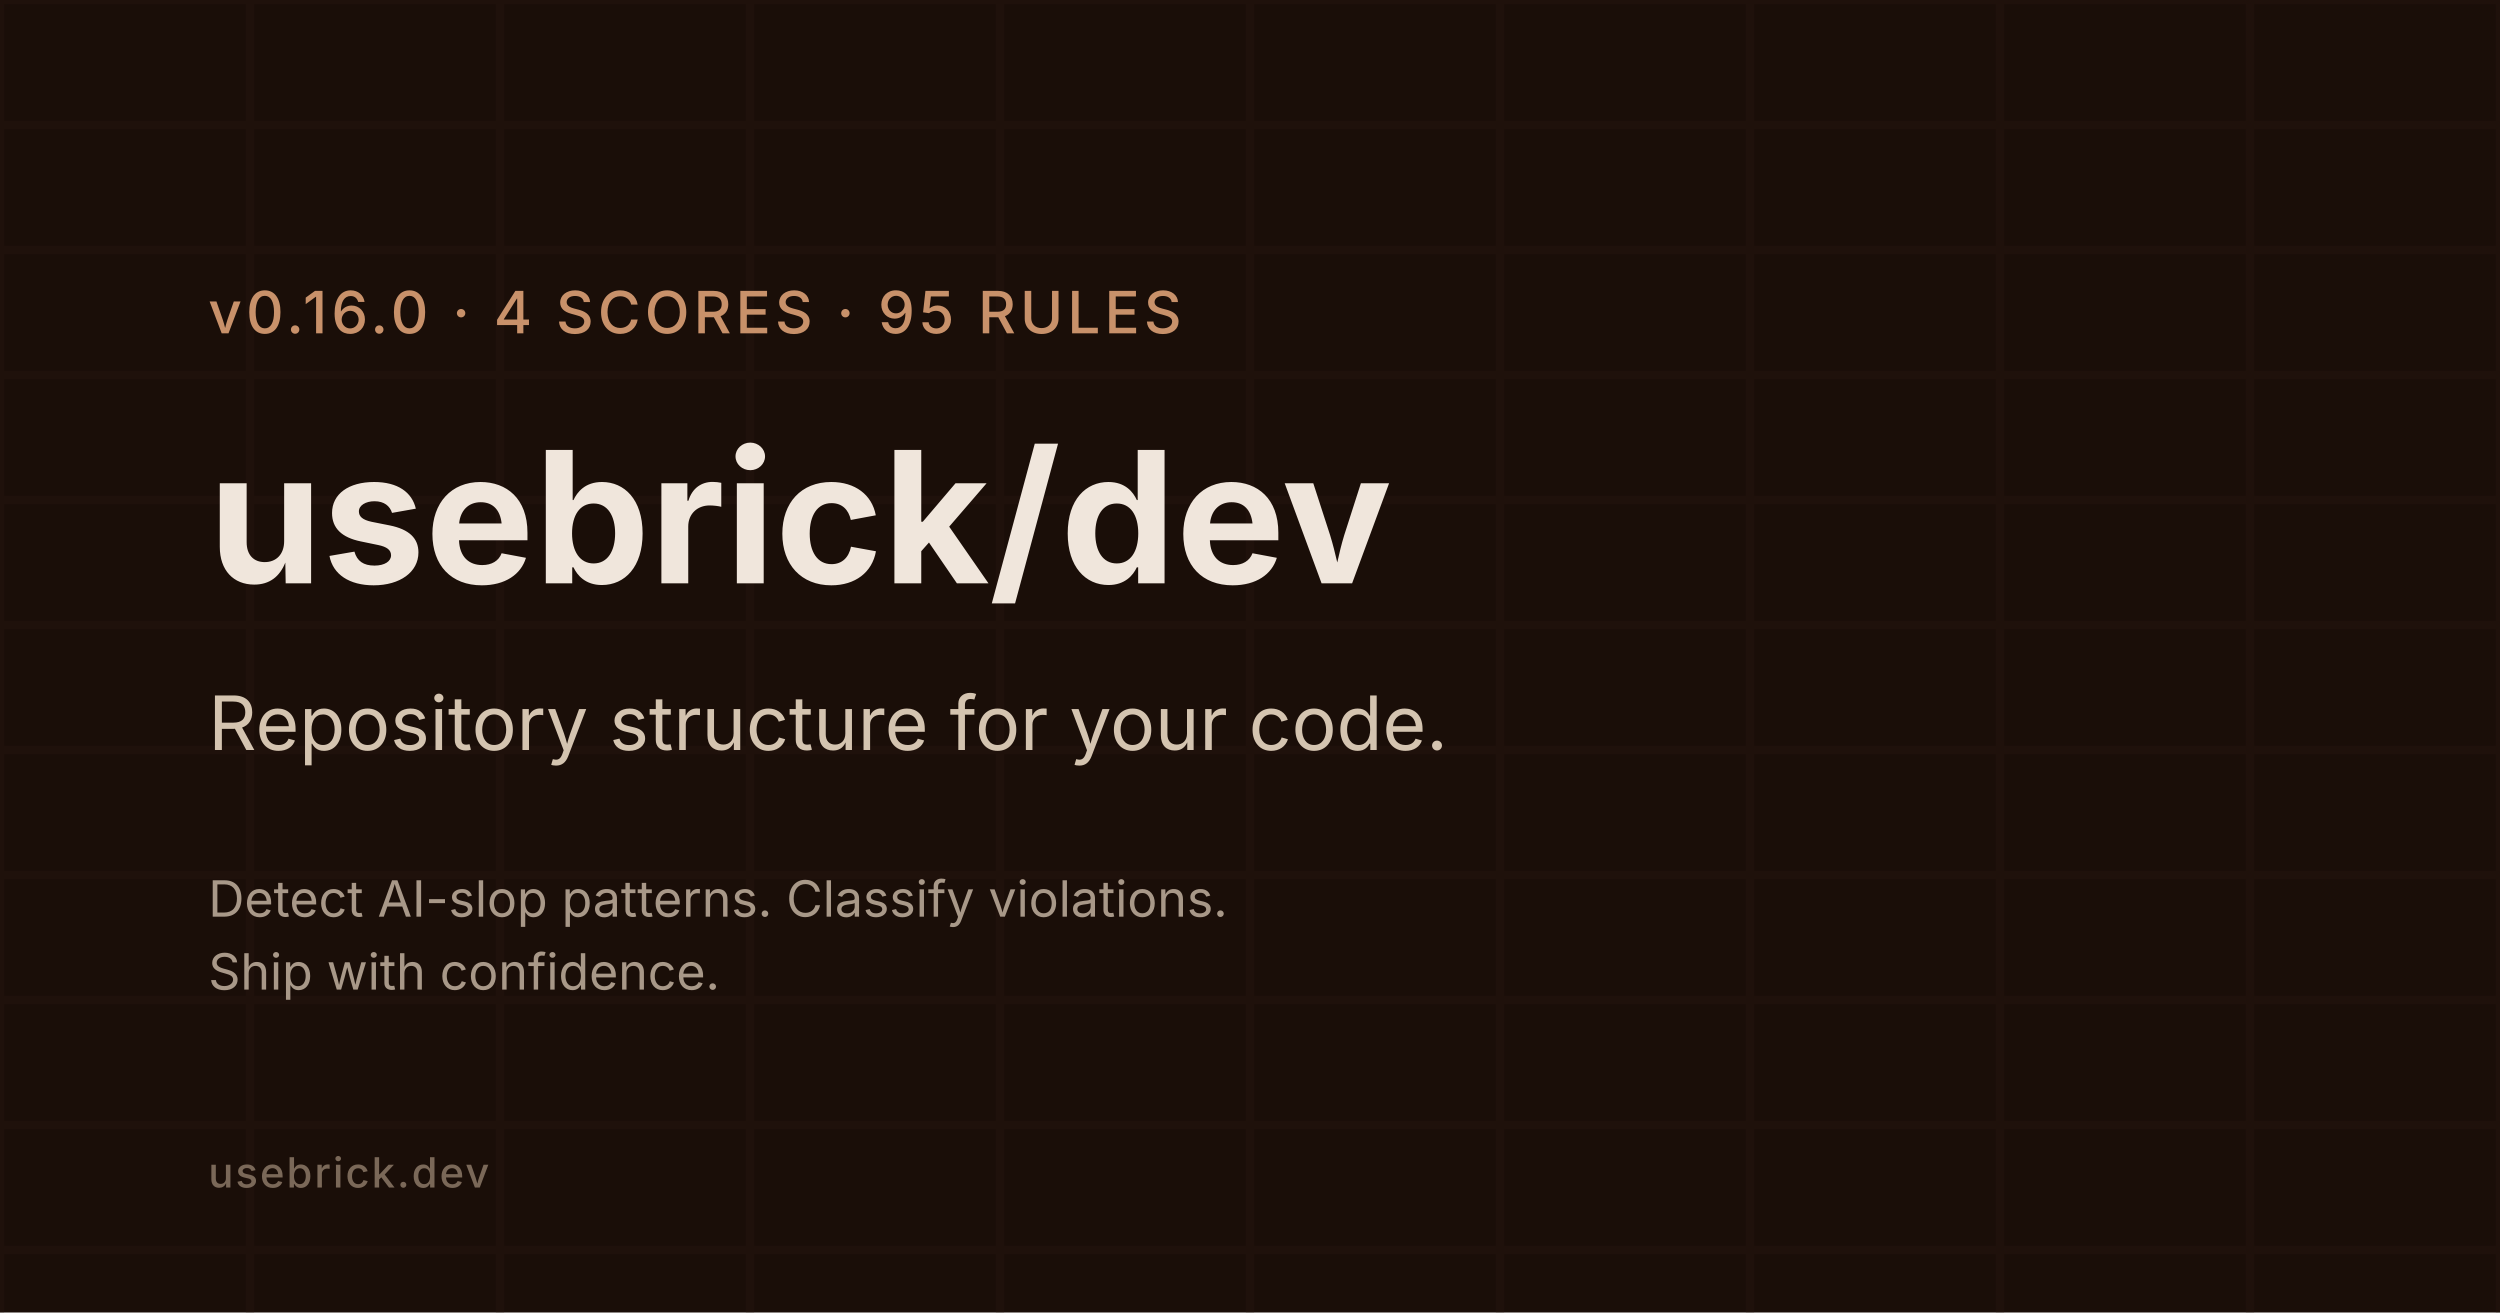
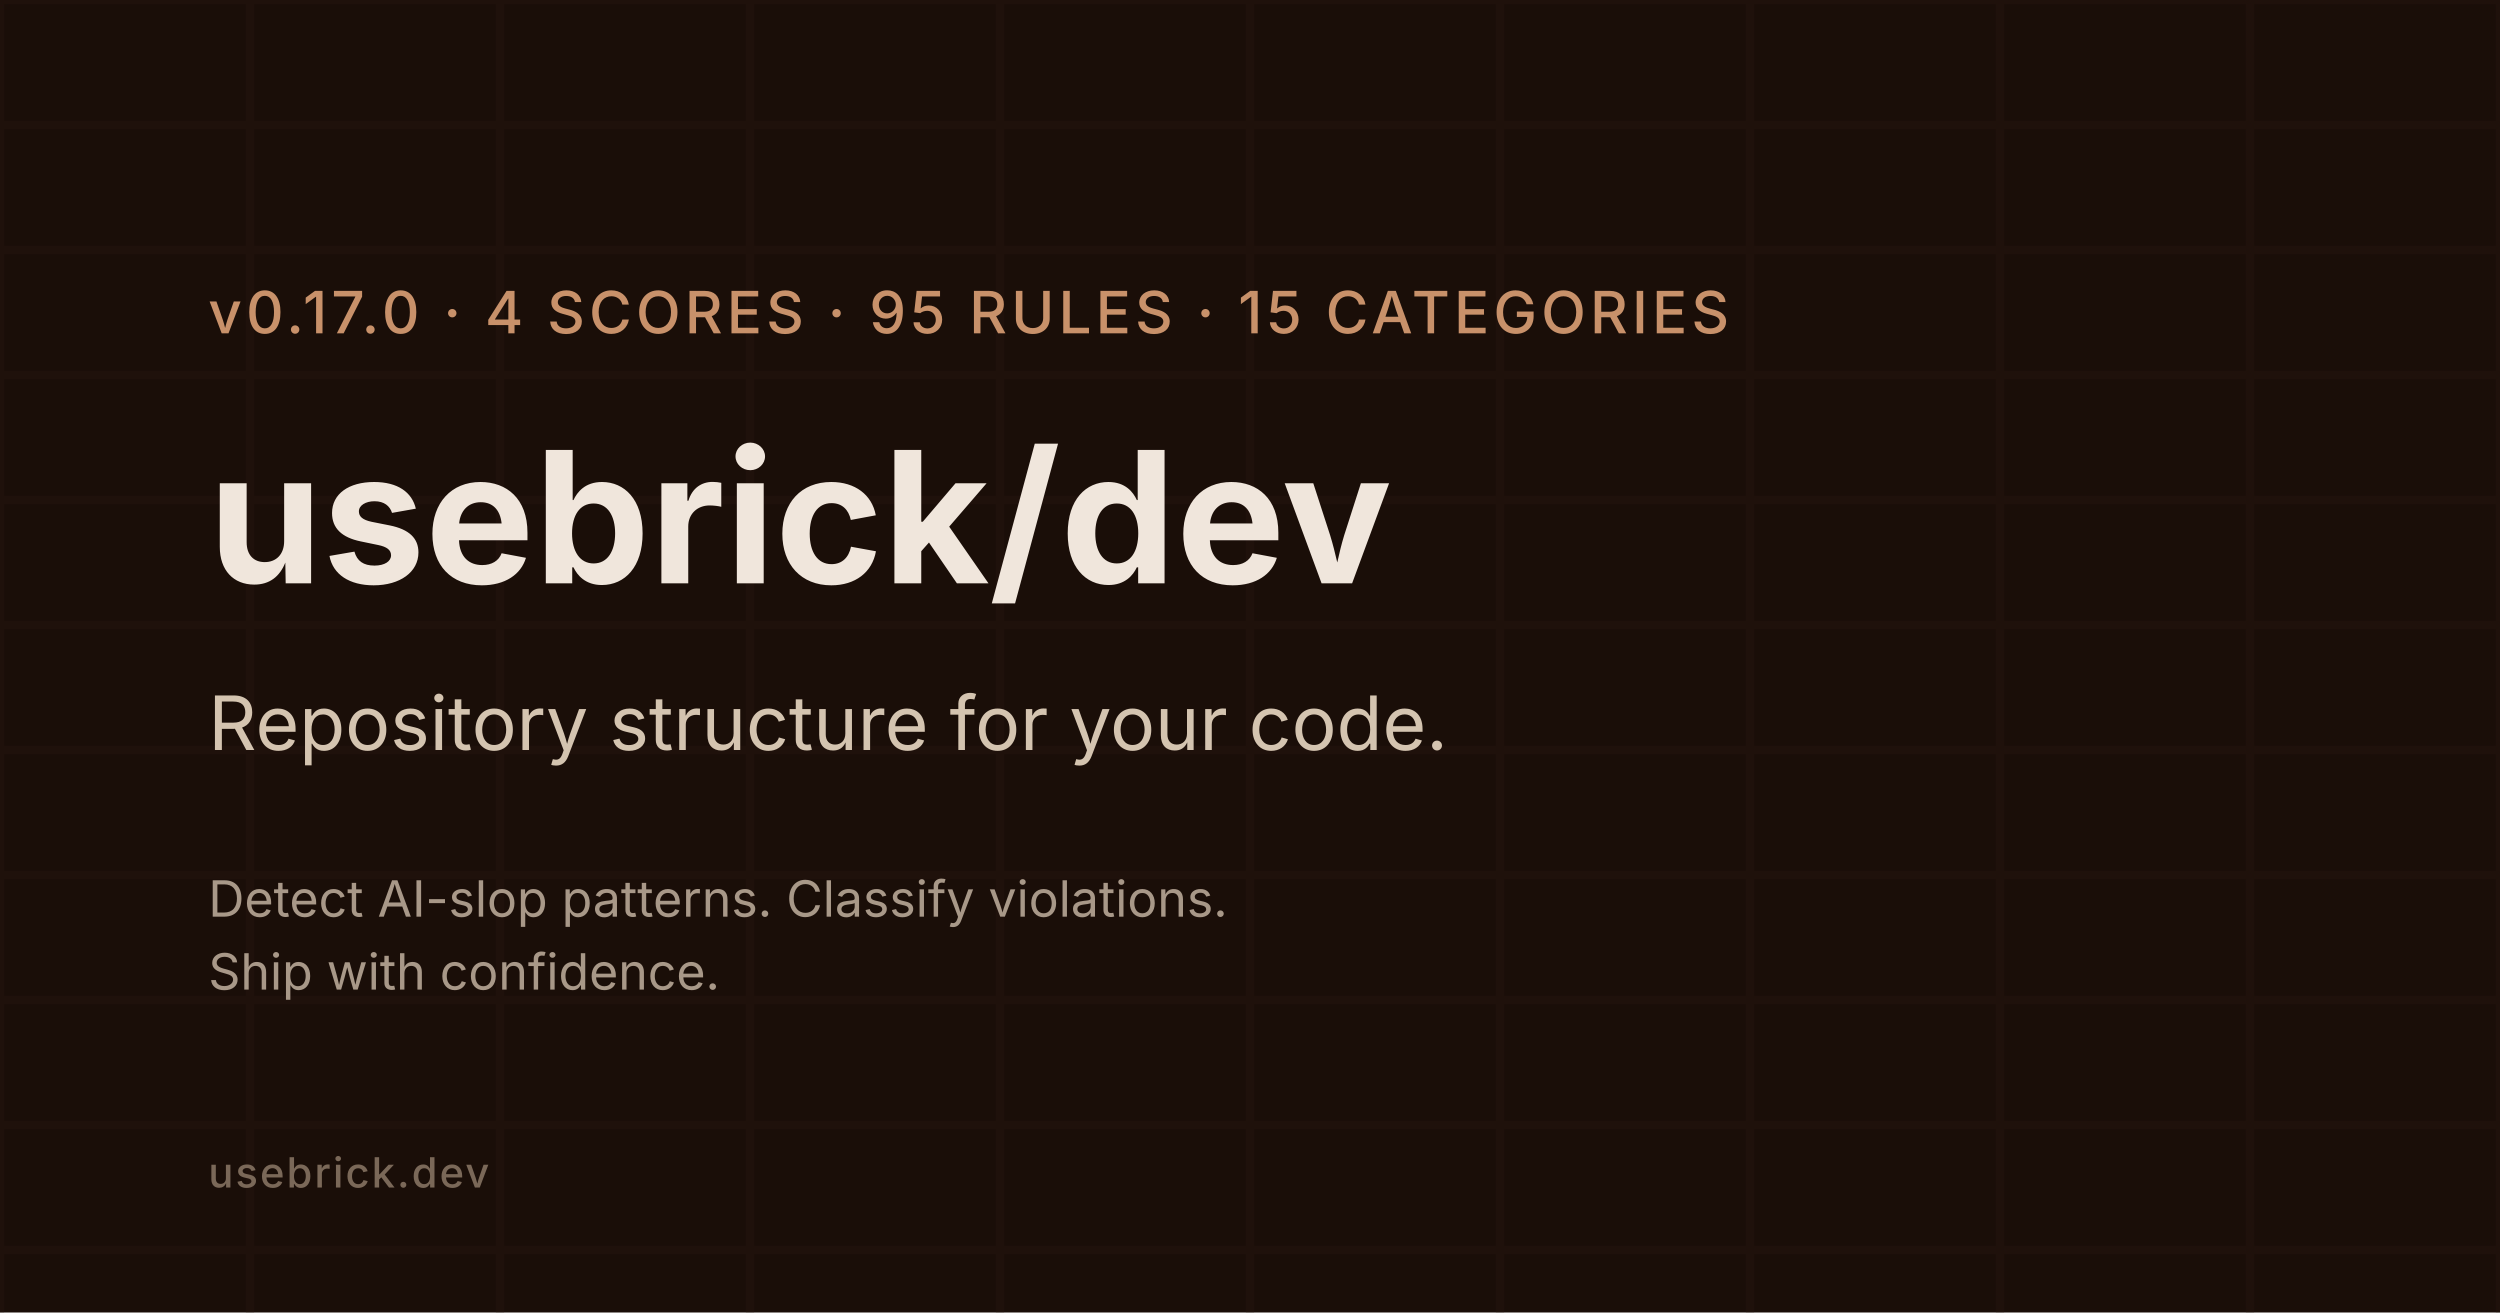
<svg xmlns="http://www.w3.org/2000/svg" viewBox="0 0 1200 630" width="1200" height="630">
  <rect width="1200" height="630" fill="#1a0e08" />
  <defs>
    <pattern id="bricks" x="0" y="0" width="120" height="60" patternUnits="userSpaceOnUse">
      <rect width="118" height="58" x="1" y="1" fill="none" stroke="#2a1810" stroke-width="2" />
    </pattern>
  </defs>
  <rect width="1200" height="630" fill="url(#bricks)" opacity="0.3" />
  <g font-family="Inter, system-ui, sans-serif" fill="#f0e6dc">
    <text x="100" y="160" font-size="28" font-weight="500" fill="#c8916a" letter-spacing="2">
-       v0.16.0 · 4 SCORES · 95 RULES
+       v0.17.0 · 4 SCORES · 95 RULES · 15 CATEGORIES
    </text>
    <text x="100" y="280" font-size="88" font-weight="700">
      usebrick/dev
    </text>
    <text x="100" y="360" font-size="36" font-weight="400" fill="#d4c4b0">
      Repository structure for your code.
    </text>
    <text x="100" y="440" font-size="24" font-weight="400" fill="#a89888">
      Detect AI-slop patterns. Classify violations.
    </text>
    <text x="100" y="475" font-size="24" font-weight="400" fill="#a89888">
      Ship with confidence.
    </text>
    <text x="100" y="570" font-size="20" font-weight="500" fill="#7a6858" letter-spacing="1">
      usebrick.dev
    </text>
  </g>
</svg>
